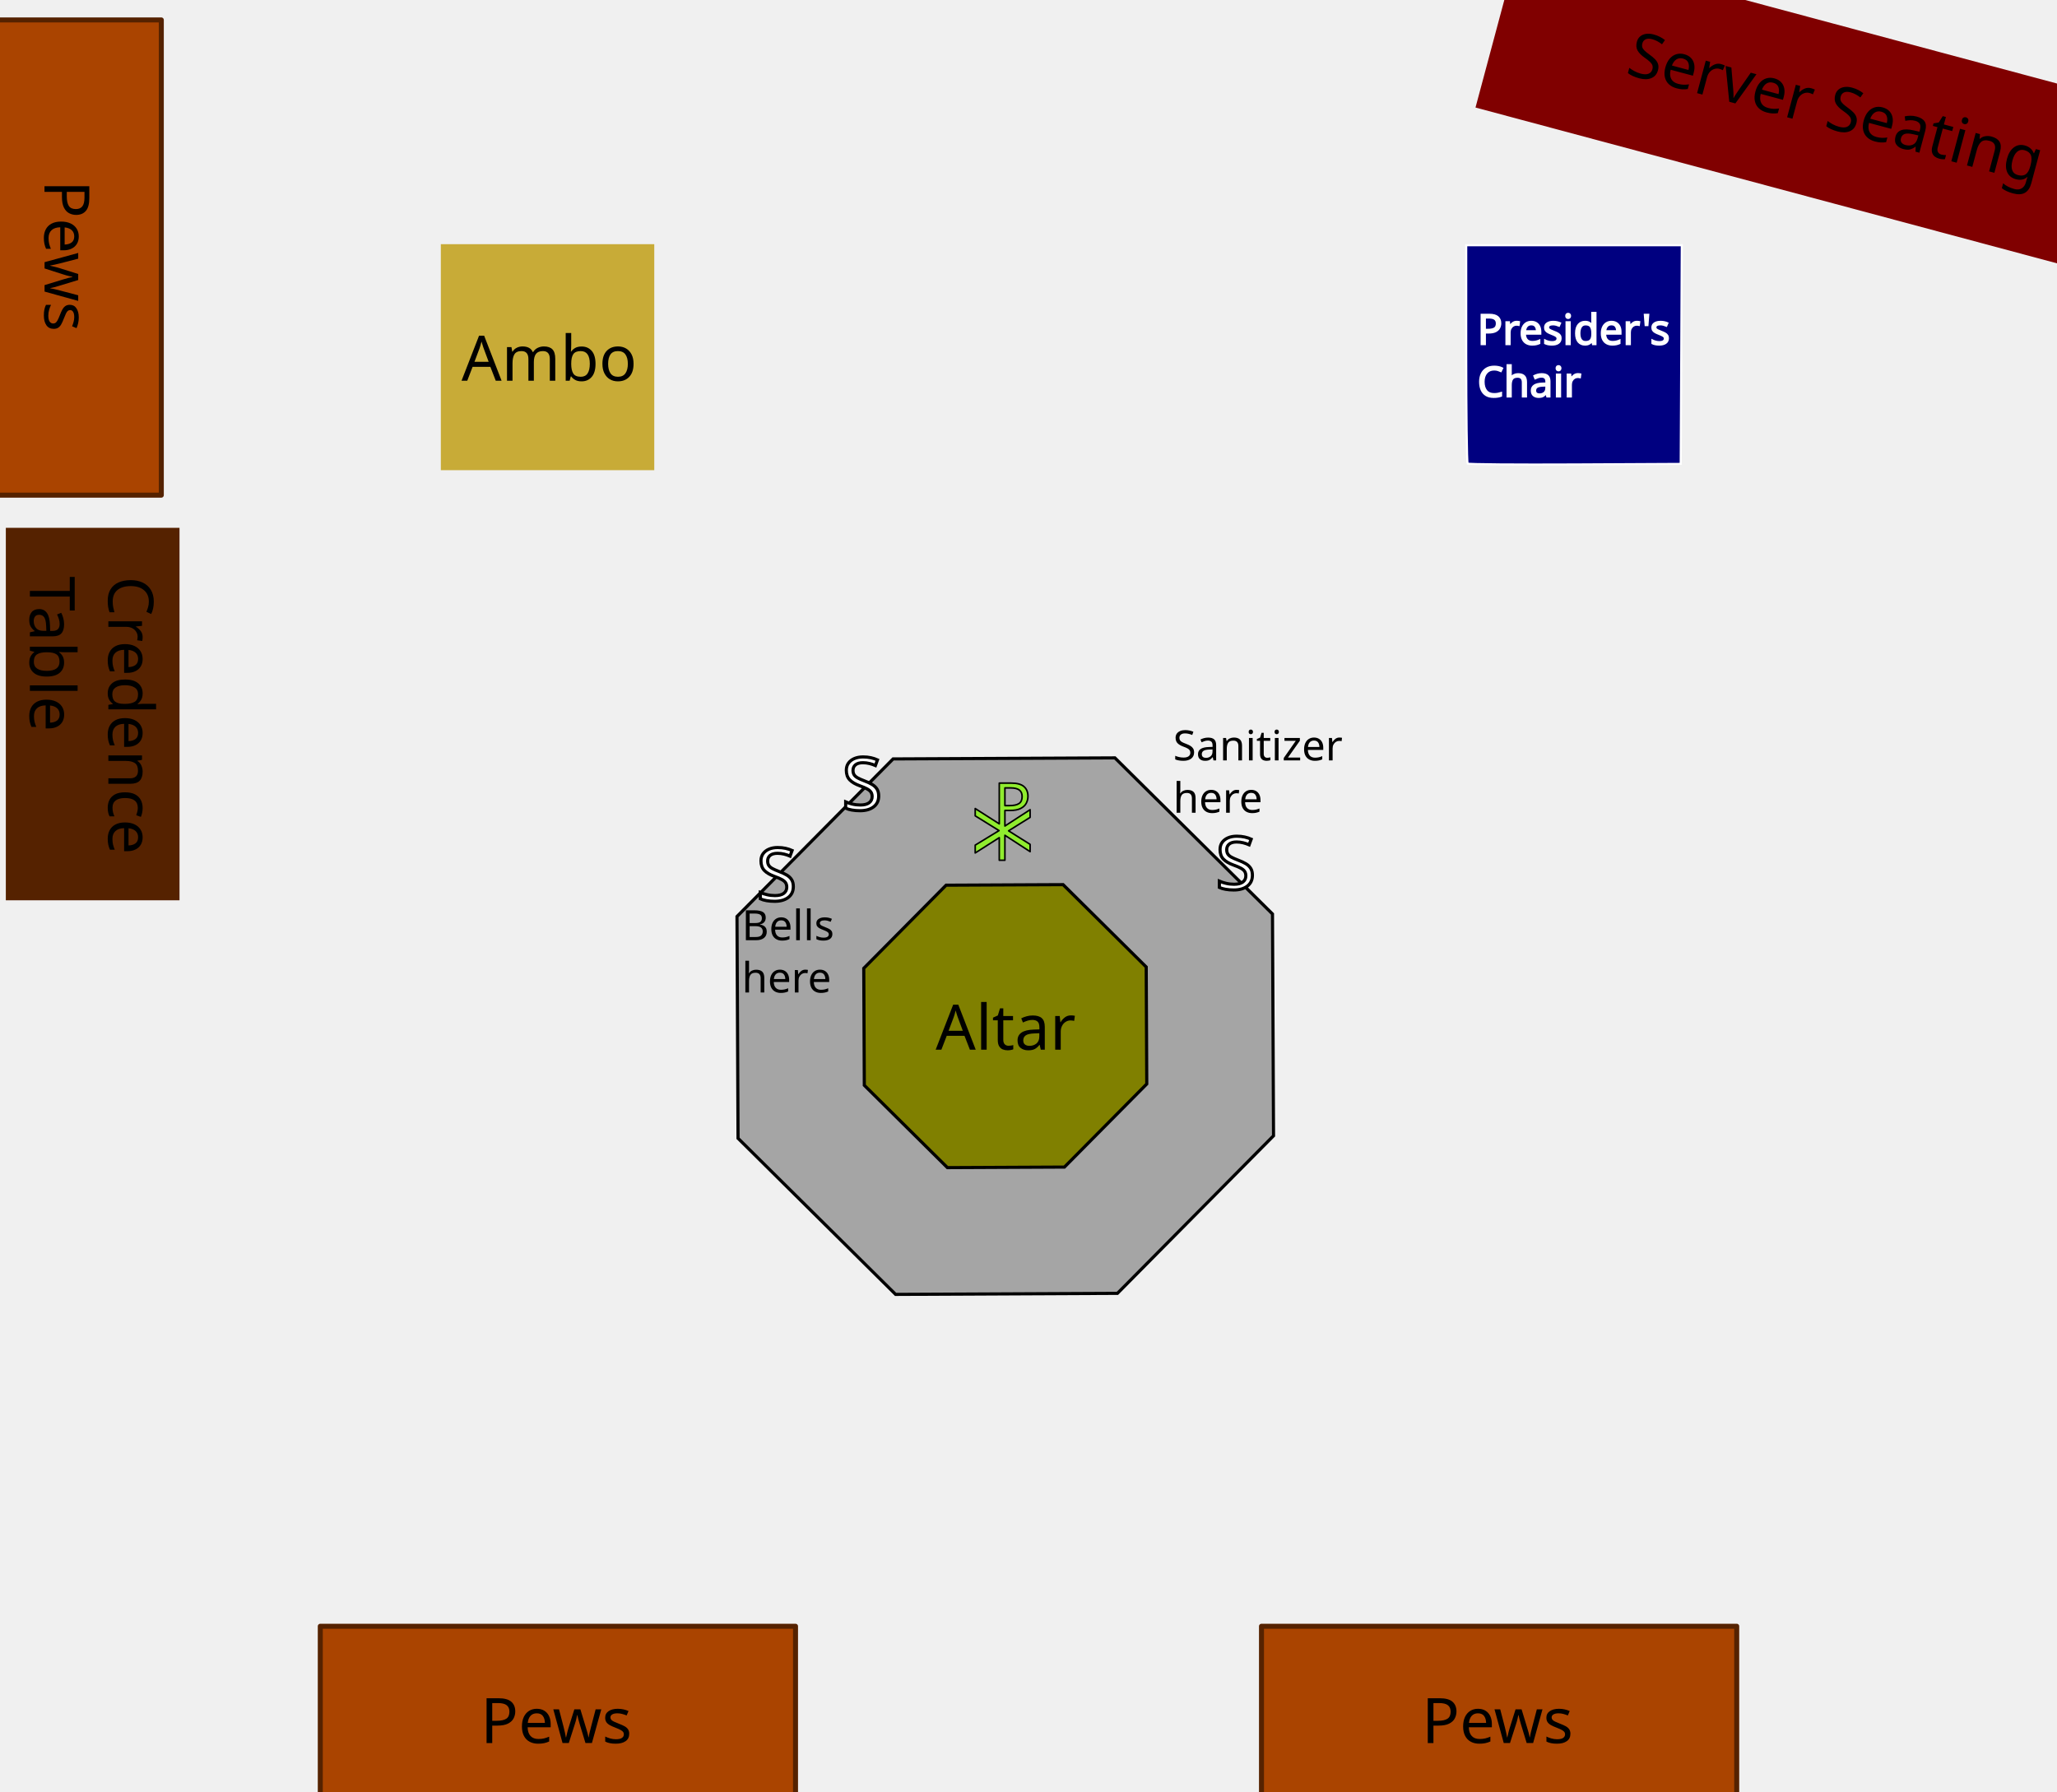
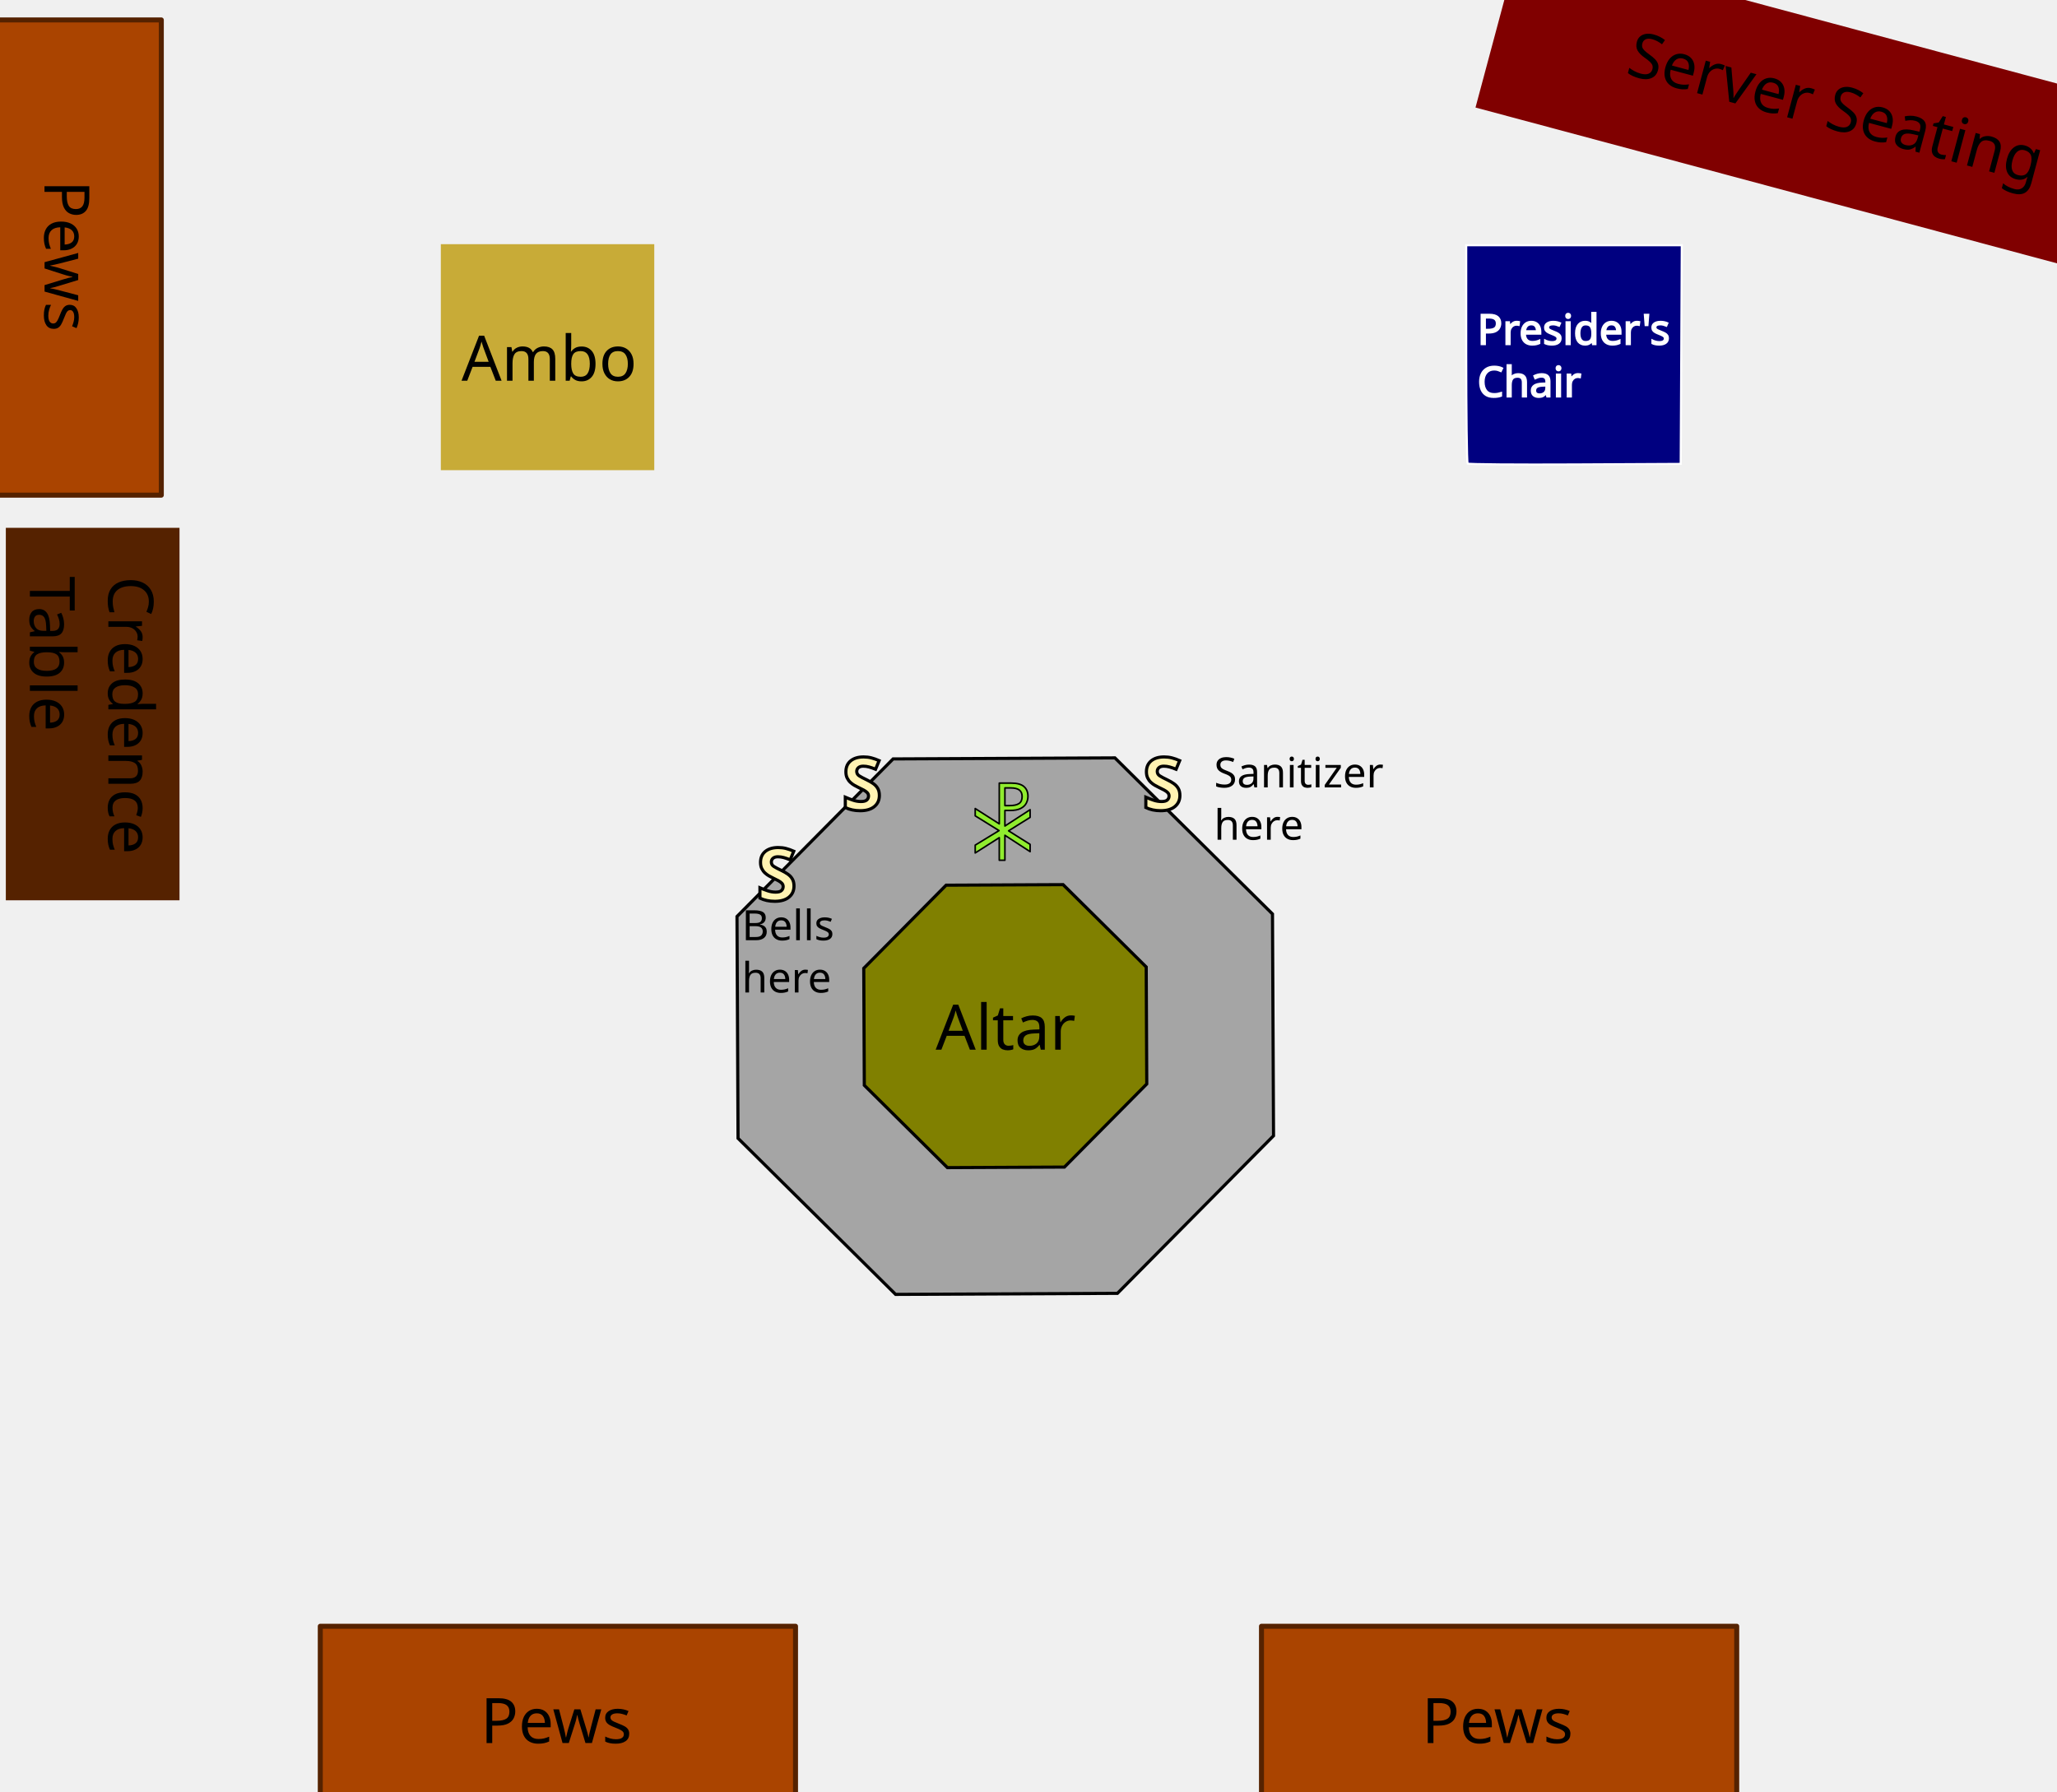
<svg xmlns="http://www.w3.org/2000/svg" version="1.1" id="svg48" width="1310.667" height="1141.333" viewBox="0 0 1310.667 1141.333">
  <defs id="defs52">
    <linearGradient id="linearGradient1039">
      <stop style="stop-color:#000000;stop-opacity:1;" offset="0" id="stop1037" />
    </linearGradient>
  </defs>
  <g id="g54">
+     <rect style="fill:#fff3b2;fill-opacity:1;stroke:#000000;stroke-width:2;stroke-linecap:round;stroke-dasharray:none;stroke-opacity:1" id="rect5003" width="19.427" height="38.854" x="1607.706" y="672.722" />
    <text xml:space="preserve" style="font-style:normal;font-weight:normal;font-size:40px;line-height:1.25;font-family:sans-serif;fill:#000000;fill-opacity:1;stroke:none" x="314.159" y="373.549" id="text5303">
      <tspan id="tspan5301" x="314.159" y="373.549" />
    </text>
    <g id="g13302" transform="translate(244.4536,-397.9554)">
      <path style="fill:#c8ab37;stroke-width:1.333" d="m 36.43,625.548 v -72 h 68 68 v 72 72 h -68 -68 z" id="path4031" />
      <text xml:space="preserve" style="font-style:normal;font-weight:normal;font-size:40px;line-height:1.25;font-family:sans-serif;fill:#000000;fill-opacity:1;stroke:none" x="49.63" y="640.548" id="text13059">
        <tspan id="tspan13057" x="49.63" y="640.548">Ambo</tspan>
      </text>
    </g>
    <g id="g13323" transform="translate(-35.52328,-154.6221)">
      <path style="fill:#000080;stroke:#ffffff;stroke-width:1.333" d="m 970.664,450.004 c -0.496,-0.496 -0.901,-32.001 -0.901,-70.012 v -69.111 h 68.679 68.679 l -0.345,69.667 -0.345,69.667 -67.432,0.345 c -37.088,0.19 -67.838,-0.06 -68.333,-0.556 z" id="path4035" />
      <text xml:space="preserve" style="font-style:normal;font-variant:normal;font-weight:normal;font-stretch:normal;font-size:26.667px;line-height:1.25;font-family:sans-serif;-inkscape-font-specification:'sans-serif, Normal';font-variant-ligatures:normal;font-variant-caps:normal;font-variant-numeric:normal;font-variant-east-asian:normal;fill:#ffffff;fill-opacity:1;stroke:#ffffff" x="976.83" y="374.086" id="text13063">
        <tspan id="tspan13061" x="976.83" y="374.086">Presider's</tspan>
        <tspan x="976.83" y="407.419" id="tspan13065">Chair</tspan>
      </text>
    </g>
    <g id="g13334" transform="rotate(-75,1099.524,189.4588)">
      <path style="fill:#800000;stroke-width:1.333" d="M 1175.097,225.548 V 4.215 h 55.333 55.333 V 225.548 446.881 h -55.333 -55.333 z" id="path4037" />
      <text xml:space="preserve" style="font-style:normal;font-weight:normal;font-size:40px;line-height:1.25;font-family:sans-serif;fill:#000000;fill-opacity:1;stroke:none" x="90.288" y="-1220.49" id="text13069" transform="rotate(90)">
        <tspan id="tspan13067" x="90.288" y="-1220.49">Server Seating</tspan>
      </text>
    </g>
    <g id="g13329" transform="translate(-1170.048,-126.5517)">
      <path style="fill:#552200;stroke-width:1.333" d="M 1173.763,581.548 V 462.881 h 55.333 55.333 V 581.548 700.215 h -55.333 -55.333 z" id="path4029" />
      <text xml:space="preserve" style="font-style:normal;font-weight:normal;font-size:40px;line-height:1.25;font-family:sans-serif;fill:#000000;fill-opacity:1;stroke:none" x="493.768" y="-1239.097" id="text13073" transform="rotate(90)">
        <tspan id="tspan13071" x="493.768" y="-1239.097">Credence</tspan>
        <tspan x="493.768" y="-1189.097" id="tspan13075">Table</tspan>
      </text>
    </g>
    <g id="g13312">
      <rect style="fill:#aa4400;stroke:#552200;stroke-width:3.191;stroke-linecap:round;stroke-linejoin:round" id="rect13131" width="302.804" height="120.693" x="204.076" y="1036.244" />
      <text xml:space="preserve" style="font-style:normal;font-weight:normal;font-size:40px;line-height:1.25;font-family:sans-serif;fill:#000000;fill-opacity:1;stroke:none" x="306.158" y="1110.67" id="text13293">
        <tspan id="tspan13291" x="306.158" y="1110.67">Pews</tspan>
      </text>
    </g>
    <g id="g13317">
      <rect style="fill:#aa4400;stroke:#552200;stroke-width:3.191;stroke-linecap:round;stroke-linejoin:round" id="rect13289" width="302.804" height="120.693" x="803.787" y="1036.244" />
      <text xml:space="preserve" style="font-style:normal;font-weight:normal;font-size:40px;line-height:1.25;font-family:sans-serif;fill:#000000;fill-opacity:1;stroke:none" x="905.869" y="1110.67" id="text13297">
        <tspan id="tspan13295" x="905.869" y="1110.67">Pews</tspan>
      </text>
    </g>
    <g id="g3342" transform="translate(490.6653,590.5745)">
      <path style="fill:#a5a5a5;fill-opacity:1;stroke:#000000;stroke-width:2.455;stroke-dasharray:none;stroke-opacity:0.995" id="path342" d="M 375.215,230.901 229.535,325.058 59.946,288.627 -34.211,142.947 2.22,-26.642 147.899,-120.799 317.489,-84.368 411.646,61.311 Z" transform="matrix(0.7958,-0.1748726,0.1748726,0.7958,-18.17912,15.00078)" />
      <path style="fill:#808000;fill-opacity:1;stroke:#000000;stroke-width:4.654;stroke-dasharray:none;stroke-opacity:0.995" id="path346" d="M 375.215,230.901 229.535,325.058 59.946,288.627 -34.211,142.947 2.22,-26.642 147.899,-120.799 317.489,-84.368 411.646,61.311 Z" transform="matrix(0.4197551,-0.09223885,0.09223885,0.4197551,61.22646,37.8116)" />
      <text xml:space="preserve" style="font-style:normal;font-weight:normal;font-size:40px;line-height:1.25;font-family:sans-serif;fill:#000000;fill-opacity:1;stroke:none" x="105.522" y="78.274" id="text3286">
        <tspan id="tspan3284" x="105.522" y="78.274">Altar</tspan>
      </text>
    </g>
    <g id="g3350" transform="rotate(90,665.1969,473.8229)">
      <rect style="fill:#aa4400;stroke:#552200;stroke-width:3.191;stroke-linecap:round;stroke-linejoin:round" id="rect3344" width="302.804" height="120.693" x="204.076" y="1036.244" />
      <text xml:space="preserve" style="font-style:normal;font-weight:normal;font-size:40px;line-height:1.25;font-family:sans-serif;fill:#000000;fill-opacity:1;stroke:none" x="306.158" y="1110.67" id="text3348">
        <tspan id="tspan3346" x="306.158" y="1110.67">Pews</tspan>
      </text>
    </g>
    <path style="fill:none;stroke:#000000;stroke-width:2;stroke-linecap:round;stroke-linejoin:round;stroke-dasharray:none;stroke-opacity:1" d="m -464.738,702.127 23.803,-18.438 23.803,18.438" id="path1771" />
    <g id="g4879" transform="translate(708.0348,9.419532)">
      <g aria-label="P" id="text4835" style="font-size:40px;line-height:1.25;fill:#000000;fill-opacity:1;stroke:#000000;stroke-linecap:butt;stroke-linejoin:round;stroke-opacity:1" transform="translate(-480.3961,91.84043)">
        <path id="path4841" style="fill:#90ec2f;fill-opacity:1;stroke:#000000;stroke-linecap:butt;stroke-linejoin:round;stroke-opacity:1" d="m 409.068,397.72 v 25.973 l -15.33,-9.766 v 4.654 l 15.189,9.406 -15.189,9.262 v 4.998 l 15.33,-9.756 v 14.393 h 3.6 v -15.906 l 16.055,10.436 v -4.654 l -13.719,-8.623 13.719,-8.574 v -4.9 l -16.055,10.42 v -9.922 h 3.279 c 2.853,0 5.106,-0.426 6.76,-1.279 1.68,-0.853 2.867,-1.96 3.561,-3.32 0.72,-1.387 1.08,-2.868 1.08,-4.441 0,-2.667 -0.854,-4.733 -2.561,-6.199 -1.707,-1.467 -4.427,-2.199 -8.16,-2.199 z m 3.6,3.08 h 3.641 c 2.533,0 4.385,0.453 5.559,1.359 1.173,0.907 1.76,2.279 1.76,4.119 0,2.107 -0.667,3.6 -2,4.48 -1.333,0.88 -3.36,1.32 -6.08,1.32 h -2.879 z" />
      </g>
      <g aria-label="X" transform="rotate(90)" id="text4839" style="font-size:48.997px;line-height:1.25;stroke:#000000;stroke-width:1.225;stroke-linejoin:round" />
    </g>
-     <text xml:space="preserve" style="font-style:normal;font-weight:normal;font-size:46.667px;line-height:1.25;font-family:sans-serif;fill:#ffffff;fill-opacity:1;stroke:#000000;stroke-opacity:1;-inkscape-font-specification:'sans-serif, Normal';font-stretch:normal;font-variant:normal;font-variant-ligatures:normal;font-variant-caps:normal;font-variant-numeric:normal;font-variant-east-asian:normal;stroke-width:2;stroke-dasharray:none" x="482.07" y="573.835" id="text4028">
+     <text xml:space="preserve" style="font-style:normal;font-weight:bold;font-size:46.667px;line-height:1.25;font-family:sans-serif;fill:#fff3b2;fill-opacity:1;stroke:#000000;stroke-opacity:1;-inkscape-font-specification:'sans-serif, Bold';font-stretch:normal;font-variant:normal;font-variant-ligatures:normal;font-variant-caps:normal;font-variant-numeric:normal;font-variant-east-asian:normal;stroke-width:2;stroke-dasharray:none" x="482.07" y="573.835" id="text4028">
      <tspan id="tspan4026" x="482.07" y="573.835">S</tspan>
    </text>
-     <text xml:space="preserve" style="font-style:normal;font-weight:normal;font-size:46.667px;line-height:1.25;font-family:sans-serif;fill:#ffffff;fill-opacity:1;stroke:#000000;stroke-opacity:1;-inkscape-font-specification:'sans-serif, Normal';font-stretch:normal;font-variant:normal;font-variant-ligatures:normal;font-variant-caps:normal;font-variant-numeric:normal;font-variant-east-asian:normal;stroke-width:2;stroke-dasharray:none" x="536.465" y="516.11" id="text4082">
+     <text xml:space="preserve" style="font-style:normal;font-weight:bold;font-size:46.667px;line-height:1.25;font-family:sans-serif;fill:#fff3b2;fill-opacity:1;stroke:#000000;stroke-opacity:1;-inkscape-font-specification:'sans-serif, Bold';font-stretch:normal;font-variant:normal;font-variant-ligatures:normal;font-variant-caps:normal;font-variant-numeric:normal;font-variant-east-asian:normal;stroke-width:2;stroke-dasharray:none" x="536.465" y="516.11" id="text4082">
      <tspan id="tspan4080" x="536.465" y="516.11">S</tspan>
    </text>
-     <text xml:space="preserve" style="font-style:normal;font-weight:normal;font-size:46.667px;line-height:1.25;font-family:sans-serif;fill:#ffffff;fill-opacity:1;stroke:#000000;stroke-opacity:1;-inkscape-font-specification:'sans-serif, Normal';font-stretch:normal;font-variant:normal;font-variant-ligatures:normal;font-variant-caps:normal;font-variant-numeric:normal;font-variant-east-asian:normal;stroke-width:2;stroke-dasharray:none" x="774.582" y="566.619" id="text4086">
-       <tspan id="tspan4084" x="774.582" y="566.619">S</tspan>
+     <text xml:space="preserve" style="font-style:normal;font-variant:normal;font-weight:bold;font-stretch:normal;font-size:46.667px;line-height:1.25;font-family:sans-serif;-inkscape-font-specification:'sans-serif, Bold';font-variant-ligatures:normal;font-variant-caps:normal;font-variant-numeric:normal;font-variant-east-asian:normal;fill:#fff3b2;fill-opacity:1;stroke:#000000;stroke-width:2;stroke-dasharray:none;stroke-opacity:1" x="727.957" y="516.11" id="text4086">
+       <tspan id="tspan4084" x="727.957" y="516.11">S</tspan>
    </text>
    <text xml:space="preserve" style="font-style:normal;font-variant:normal;font-weight:normal;font-stretch:normal;font-size:26.667px;line-height:1.25;font-family:sans-serif;-inkscape-font-specification:'sans-serif, Normal';font-variant-ligatures:normal;font-variant-caps:normal;font-variant-numeric:normal;font-variant-east-asian:normal;fill:#000000;fill-opacity:1;stroke:none" x="472.661" y="599.088" id="text4090">
      <tspan id="tspan4088" x="472.661" y="599.088">Bells</tspan>
      <tspan x="472.661" y="632.421" id="tspan4092">here</tspan>
    </text>
-     <text xml:space="preserve" style="font-style:normal;font-variant:normal;font-weight:normal;font-stretch:normal;font-size:26.667px;line-height:1.25;font-family:sans-serif;-inkscape-font-specification:'sans-serif, Normal';font-variant-ligatures:normal;font-variant-caps:normal;font-variant-numeric:normal;font-variant-east-asian:normal;fill:#000000;fill-opacity:1;stroke:none" x="747.46" y="484.523" id="text4096">
-       <tspan id="tspan4094" x="747.46" y="484.523">Sanitizer</tspan>
-       <tspan x="747.46" y="517.856" id="tspan4098">here</tspan>
+     <text xml:space="preserve" style="font-style:normal;font-variant:normal;font-weight:normal;font-stretch:normal;font-size:26.667px;line-height:1.25;font-family:sans-serif;-inkscape-font-specification:'sans-serif, Normal';font-variant-ligatures:normal;font-variant-caps:normal;font-variant-numeric:normal;font-variant-east-asian:normal;fill:#000000;fill-opacity:1;stroke:none" x="773.547" y="501.73" id="text4096">
+       <tspan id="tspan4094" x="773.547" y="501.73">Sanitizer</tspan>
+       <tspan x="773.547" y="535.063" id="tspan4098">here</tspan>
    </text>
+     <g id="g5064" style="fill:#ffdf27;fill-opacity:1">
+       <rect style="fill:#ffdf27;fill-opacity:1;stroke:#000000;stroke-width:2;stroke-linecap:round;stroke-dasharray:none;stroke-opacity:1" id="rect4996" width="19.427" height="38.854" x="1607.706" y="672.722" />
+       <path style="fill:#ffdf27;fill-opacity:1;stroke:#000000;stroke-width:2;stroke-linecap:round;stroke-dasharray:none;stroke-opacity:1" id="path4940" d="m 1577.419,728.782 a 40,30.528 0 0 1 40,-30.528 40,30.528 0 0 1 40,30.528 h -40 z" />
+       <path style="fill:#ffdf27;fill-opacity:1;stroke:#000000;stroke-width:2;stroke-linecap:round;stroke-dasharray:none;stroke-opacity:1" id="path4938" d="m 1652.943,601.676 a 35.523,79.927 0 0 1 -17.762,69.219 35.523,79.927 0 0 1 -35.523,-10e-6 35.523,79.927 0 0 1 -17.762,-69.219 z" />
+     </g>
+     <g id="g5089">
+       <rect style="fill:#ffdf27;fill-opacity:1;stroke:#000000;stroke-width:2;stroke-linecap:round;stroke-dasharray:none;stroke-opacity:1" id="rect5003-8" width="19.427" height="65.15" x="1698.734" y="651.977" />
+       <path style="fill:#ffdf27;fill-opacity:1;stroke:#000000;stroke-width:2;stroke-linecap:round;stroke-dasharray:none;stroke-opacity:1" id="path5001" d="m 1668.448,729.337 a 40,16.006 0 0 1 40,-16.006 40,16.006 0 0 1 40,16.006 h -40 z" />
+       <path id="path5006" style="fill:#ffdf27;fill-opacity:1;stroke:#000000;stroke-width:2;stroke-linecap:round" d="m 1668.448,602.231 c 0,30.299 0.286,54.862 40,54.862 39.714,0 40,-24.562 40,-54.862 h -40 z" />
+     </g>
+     <path id="path5084" style="fill:#ffdf27;fill-opacity:1;stroke:#000000;stroke-width:2;stroke-linecap:round" d="m 1761.858,702.314 c 0,14.693 0.286,26.603 40,26.603 39.714,0 40,-11.911 40,-26.603 h -40 z" />
  </g>
</svg>
